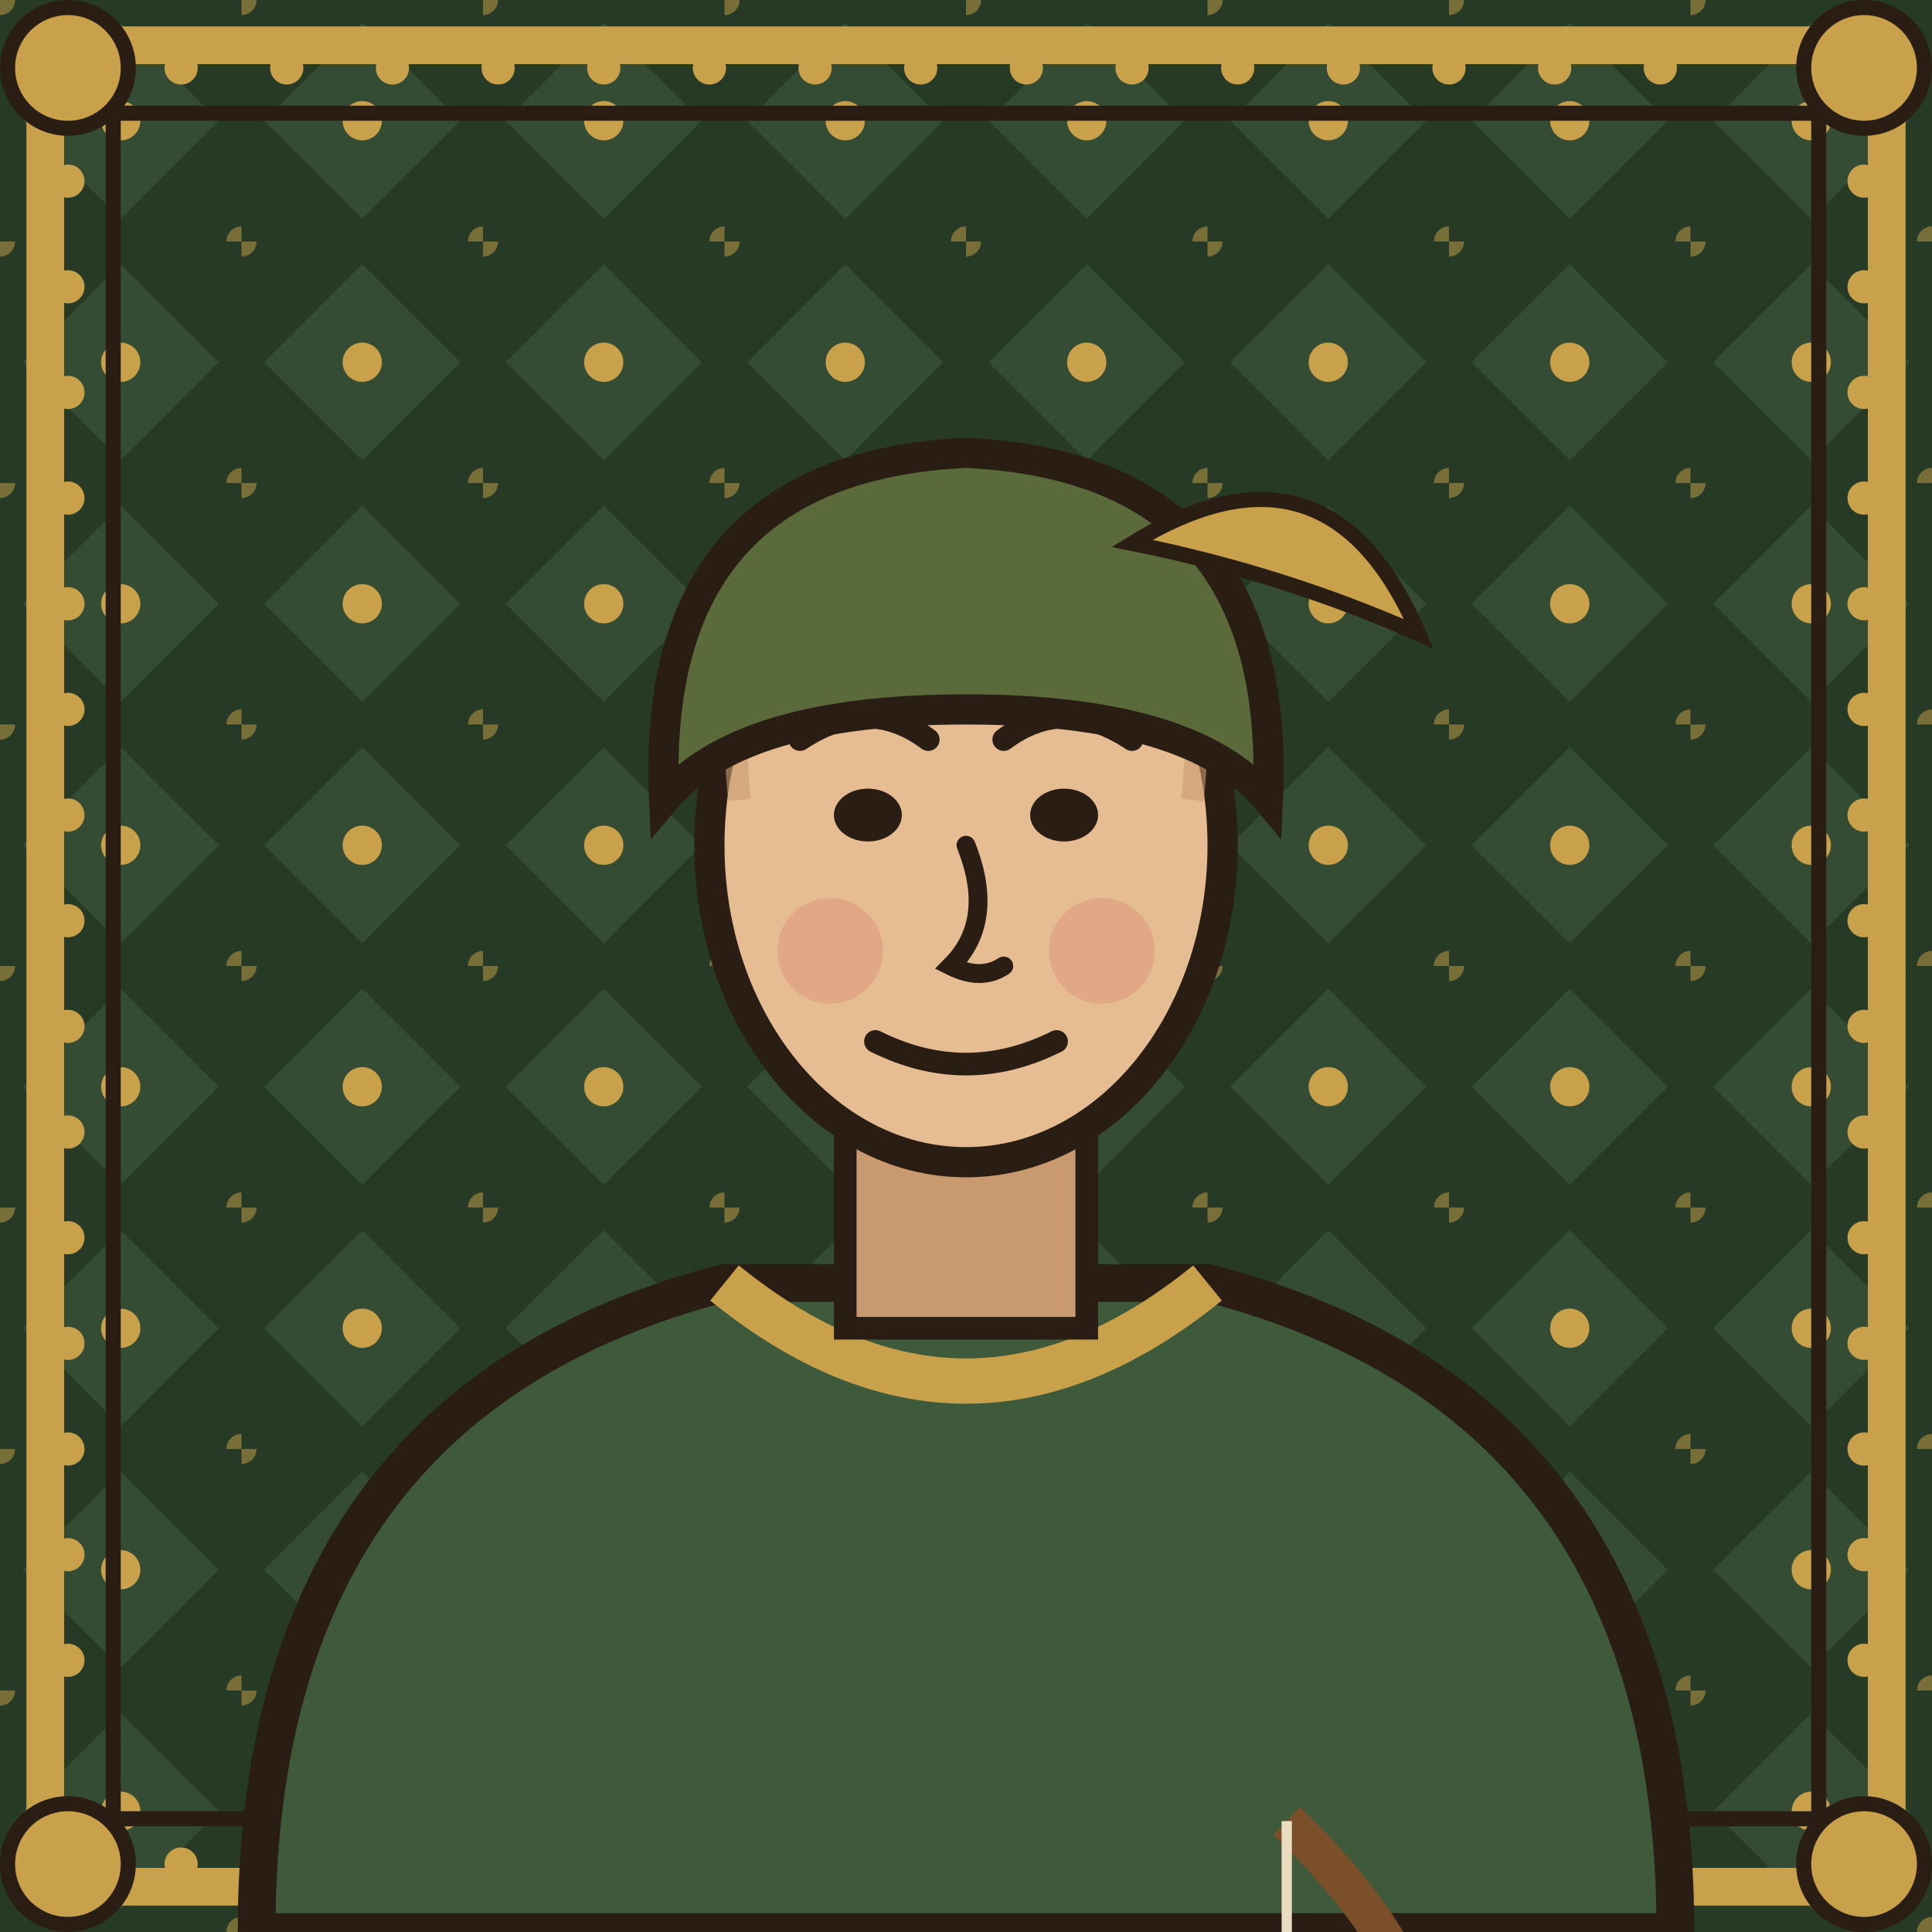
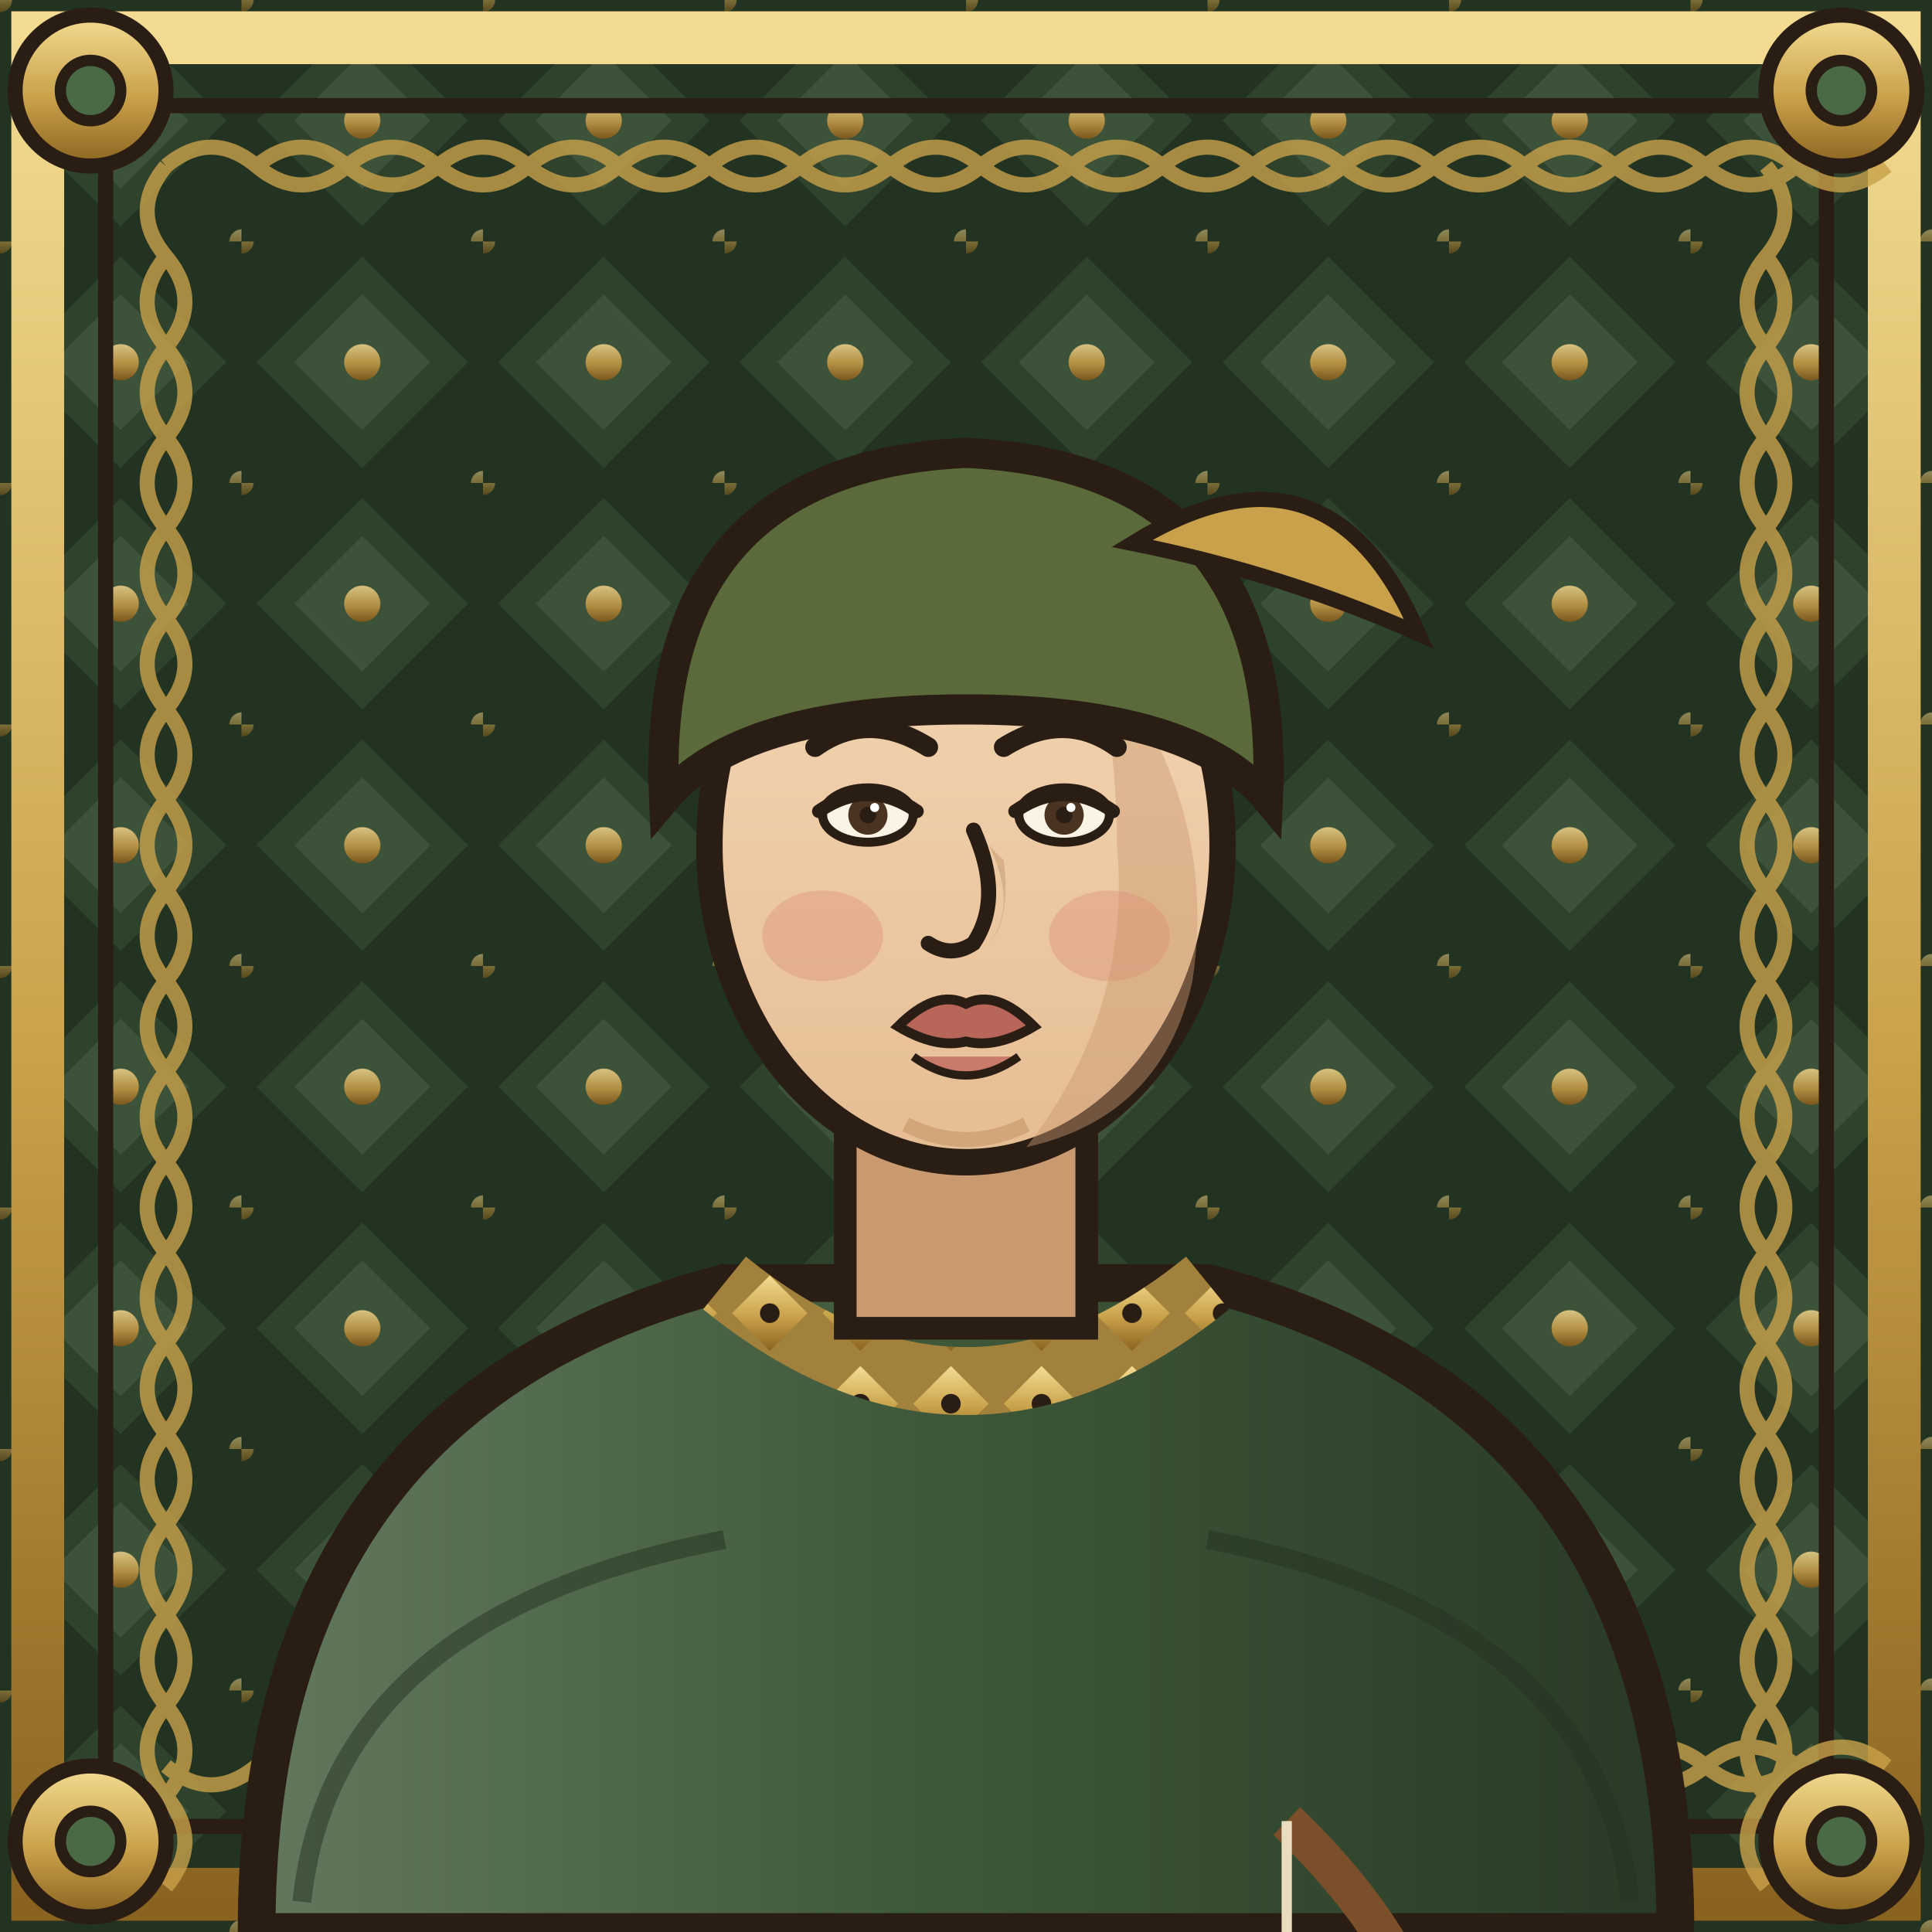
<svg xmlns="http://www.w3.org/2000/svg" viewBox="0 0 256 256" width="256" height="256">
+   <defs>
+     <linearGradient id="gold" x1="0" y1="0" x2="0" y2="1">
+       <stop offset="0" stop-color="#f3dc92" />
+       <stop offset="0.55" stop-color="#c9a14a" />
+       <stop offset="1" stop-color="#8a6320" />
+     </linearGradient>
+     <linearGradient id="steel" x1="0" y1="0" x2="1" y2="1">
+       <stop offset="0" stop-color="#eef1f4" />
+       <stop offset="0.5" stop-color="#8a8f96" />
+       <stop offset="1" stop-color="#4b5058" />
+     </linearGradient>
+     <linearGradient id="skin" x1="0" y1="0" x2="0" y2="1">
+       <stop offset="0" stop-color="#f4d8b6" />
+       <stop offset="1" stop-color="#e6bd93" />
+     </linearGradient>
+     <linearGradient id="parch" x1="0" y1="0" x2="0" y2="1">
+       <stop offset="0" stop-color="#f4ead2" />
+       <stop offset="1" stop-color="#e9dcbf" />
+     </linearGradient>
+   </defs>
+   <defs>
+     <linearGradient id="robe" x1="0" y1="0" x2="1" y2="0">
+       <stop offset="0" stop-color="#62785d" />
+       <stop offset="0.45" stop-color="#3f5a3a" />
+       <stop offset="1" stop-color="#293a26" />
+     </linearGradient>
+     <pattern id="emb" width="12" height="12" patternUnits="userSpaceOnUse">
+       <rect width="12" height="12" fill="#a1813b" />
+       <path d="M6 1 L11 6 L6 11 L1 6 Z" fill="url(#gold)" />
+       <circle cx="6" cy="6" r="1.3" fill="#2a1d14" />
+     </pattern>
+   </defs>
  <defs>
    <pattern id="field" width="32" height="32" patternUnits="userSpaceOnUse">
      <rect width="32" height="32" fill="#263a26" />
-       <path d="M16 3 L29 16 L16 29 L3 16 Z" fill="#4a6a46" opacity="0.38" />
-       <circle cx="16" cy="16" r="2.6" fill="#c9a14a" />
-       <circle cx="0" cy="0" r="2" fill="#c9a14a" opacity="0.5" />
-       <circle cx="32" cy="32" r="2" fill="#c9a14a" opacity="0.5" />
+       <path d="M16 2 L30 16 L16 30 L2 16 Z" fill="#3f5a3c" opacity="0.55" />
+       <path d="M16 7 L25 16 L16 25 L7 16 Z" fill="#5c7958" opacity="0.4" />
+       <circle cx="16" cy="16" r="2.4" fill="url(#gold)" />
+       <circle cx="0" cy="0" r="1.6" fill="url(#gold)" opacity="0.6" />
+       <circle cx="32" cy="32" r="1.6" fill="url(#gold)" opacity="0.6" />
    </pattern>
  </defs>
  <rect x="0" y="0" width="256" height="256" fill="url(#field)" />
-   <rect x="6" y="6" width="244" height="244" fill="none" stroke="#c9a14a" stroke-width="5" />
-   <rect x="15" y="15" width="226" height="226" fill="none" stroke="#2a1d14" stroke-width="2" />
-   <circle cx="24" cy="9" r="2.2" fill="#c9a14a" />
-   <circle cx="24" cy="247" r="2.2" fill="#c9a14a" />
-   <circle cx="38" cy="9" r="2.2" fill="#c9a14a" />
-   <circle cx="38" cy="247" r="2.2" fill="#c9a14a" />
-   <circle cx="52" cy="9" r="2.2" fill="#c9a14a" />
-   <circle cx="52" cy="247" r="2.2" fill="#c9a14a" />
-   <circle cx="66" cy="9" r="2.2" fill="#c9a14a" />
-   <circle cx="66" cy="247" r="2.2" fill="#c9a14a" />
-   <circle cx="80" cy="9" r="2.2" fill="#c9a14a" />
-   <circle cx="80" cy="247" r="2.2" fill="#c9a14a" />
-   <circle cx="94" cy="9" r="2.2" fill="#c9a14a" />
-   <circle cx="94" cy="247" r="2.2" fill="#c9a14a" />
-   <circle cx="108" cy="9" r="2.2" fill="#c9a14a" />
-   <circle cx="108" cy="247" r="2.2" fill="#c9a14a" />
-   <circle cx="122" cy="9" r="2.2" fill="#c9a14a" />
-   <circle cx="122" cy="247" r="2.2" fill="#c9a14a" />
-   <circle cx="136" cy="9" r="2.2" fill="#c9a14a" />
-   <circle cx="136" cy="247" r="2.2" fill="#c9a14a" />
-   <circle cx="150" cy="9" r="2.2" fill="#c9a14a" />
-   <circle cx="150" cy="247" r="2.2" fill="#c9a14a" />
-   <circle cx="164" cy="9" r="2.2" fill="#c9a14a" />
-   <circle cx="164" cy="247" r="2.2" fill="#c9a14a" />
-   <circle cx="178" cy="9" r="2.2" fill="#c9a14a" />
-   <circle cx="178" cy="247" r="2.2" fill="#c9a14a" />
-   <circle cx="192" cy="9" r="2.2" fill="#c9a14a" />
-   <circle cx="192" cy="247" r="2.2" fill="#c9a14a" />
-   <circle cx="206" cy="9" r="2.2" fill="#c9a14a" />
-   <circle cx="206" cy="247" r="2.2" fill="#c9a14a" />
-   <circle cx="220" cy="9" r="2.2" fill="#c9a14a" />
-   <circle cx="220" cy="247" r="2.2" fill="#c9a14a" />
-   <circle cx="9" cy="24" r="2.2" fill="#c9a14a" />
-   <circle cx="247" cy="24" r="2.2" fill="#c9a14a" />
-   <circle cx="9" cy="38" r="2.2" fill="#c9a14a" />
-   <circle cx="247" cy="38" r="2.2" fill="#c9a14a" />
-   <circle cx="9" cy="52" r="2.2" fill="#c9a14a" />
-   <circle cx="247" cy="52" r="2.2" fill="#c9a14a" />
-   <circle cx="9" cy="66" r="2.2" fill="#c9a14a" />
-   <circle cx="247" cy="66" r="2.2" fill="#c9a14a" />
-   <circle cx="9" cy="80" r="2.2" fill="#c9a14a" />
-   <circle cx="247" cy="80" r="2.2" fill="#c9a14a" />
-   <circle cx="9" cy="94" r="2.2" fill="#c9a14a" />
-   <circle cx="247" cy="94" r="2.2" fill="#c9a14a" />
-   <circle cx="9" cy="108" r="2.2" fill="#c9a14a" />
-   <circle cx="247" cy="108" r="2.2" fill="#c9a14a" />
-   <circle cx="9" cy="122" r="2.2" fill="#c9a14a" />
-   <circle cx="247" cy="122" r="2.2" fill="#c9a14a" />
-   <circle cx="9" cy="136" r="2.2" fill="#c9a14a" />
-   <circle cx="247" cy="136" r="2.2" fill="#c9a14a" />
-   <circle cx="9" cy="150" r="2.2" fill="#c9a14a" />
-   <circle cx="247" cy="150" r="2.2" fill="#c9a14a" />
-   <circle cx="9" cy="164" r="2.2" fill="#c9a14a" />
-   <circle cx="247" cy="164" r="2.2" fill="#c9a14a" />
-   <circle cx="9" cy="178" r="2.2" fill="#c9a14a" />
-   <circle cx="247" cy="178" r="2.2" fill="#c9a14a" />
-   <circle cx="9" cy="192" r="2.2" fill="#c9a14a" />
-   <circle cx="247" cy="192" r="2.2" fill="#c9a14a" />
-   <circle cx="9" cy="206" r="2.2" fill="#c9a14a" />
-   <circle cx="247" cy="206" r="2.2" fill="#c9a14a" />
-   <circle cx="9" cy="220" r="2.2" fill="#c9a14a" />
-   <circle cx="247" cy="220" r="2.2" fill="#c9a14a" />
-   <circle cx="9" cy="9" r="8" fill="#c9a14a" stroke="#2a1d14" stroke-width="2" />
-   <circle cx="247" cy="9" r="8" fill="#c9a14a" stroke="#2a1d14" stroke-width="2" />
-   <circle cx="9" cy="247" r="8" fill="#c9a14a" stroke="#2a1d14" stroke-width="2" />
-   <circle cx="247" cy="247" r="8" fill="#c9a14a" stroke="#2a1d14" stroke-width="2" />
-   <path d="M34 256 Q34 186 96 170 L160 170 Q222 186 222 256 Z" fill="#3f5a3a" stroke="#2a1d14" stroke-width="5" />
-   <path d="M96 170 Q128 196 160 170" fill="none" stroke="#c9a14a" stroke-width="6" />
+   <rect x="0" y="0" width="256" height="256" fill="#000" opacity="0.12" />
+   <rect x="5" y="5" width="246" height="246" fill="none" stroke="url(#gold)" stroke-width="7" />
+   <rect x="14" y="14" width="228" height="228" fill="none" stroke="#2a1d14" stroke-width="2" />
+   <path d="M22 22 q6 -5 12 0 t12 0 M22 234 q6 5 12 0 t12 0 M34 22 q6 -5 12 0 t12 0 M34 234 q6 5 12 0 t12 0 M46 22 q6 -5 12 0 t12 0 M46 234 q6 5 12 0 t12 0 M58 22 q6 -5 12 0 t12 0 M58 234 q6 5 12 0 t12 0 M70 22 q6 -5 12 0 t12 0 M70 234 q6 5 12 0 t12 0 M82 22 q6 -5 12 0 t12 0 M82 234 q6 5 12 0 t12 0 M94 22 q6 -5 12 0 t12 0 M94 234 q6 5 12 0 t12 0 M106 22 q6 -5 12 0 t12 0 M106 234 q6 5 12 0 t12 0 M118 22 q6 -5 12 0 t12 0 M118 234 q6 5 12 0 t12 0 M130 22 q6 -5 12 0 t12 0 M130 234 q6 5 12 0 t12 0 M142 22 q6 -5 12 0 t12 0 M142 234 q6 5 12 0 t12 0 M154 22 q6 -5 12 0 t12 0 M154 234 q6 5 12 0 t12 0 M166 22 q6 -5 12 0 t12 0 M166 234 q6 5 12 0 t12 0 M178 22 q6 -5 12 0 t12 0 M178 234 q6 5 12 0 t12 0 M190 22 q6 -5 12 0 t12 0 M190 234 q6 5 12 0 t12 0 M202 22 q6 -5 12 0 t12 0 M202 234 q6 5 12 0 t12 0 M214 22 q6 -5 12 0 t12 0 M214 234 q6 5 12 0 t12 0 M226 22 q6 -5 12 0 t12 0 M226 234 q6 5 12 0 t12 0 M22 22 q-5 6 0 12 t0 12 M234 22 q5 6 0 12 t0 12 M22 34 q-5 6 0 12 t0 12 M234 34 q5 6 0 12 t0 12 M22 46 q-5 6 0 12 t0 12 M234 46 q5 6 0 12 t0 12 M22 58 q-5 6 0 12 t0 12 M234 58 q5 6 0 12 t0 12 M22 70 q-5 6 0 12 t0 12 M234 70 q5 6 0 12 t0 12 M22 82 q-5 6 0 12 t0 12 M234 82 q5 6 0 12 t0 12 M22 94 q-5 6 0 12 t0 12 M234 94 q5 6 0 12 t0 12 M22 106 q-5 6 0 12 t0 12 M234 106 q5 6 0 12 t0 12 M22 118 q-5 6 0 12 t0 12 M234 118 q5 6 0 12 t0 12 M22 130 q-5 6 0 12 t0 12 M234 130 q5 6 0 12 t0 12 M22 142 q-5 6 0 12 t0 12 M234 142 q5 6 0 12 t0 12 M22 154 q-5 6 0 12 t0 12 M234 154 q5 6 0 12 t0 12 M22 166 q-5 6 0 12 t0 12 M234 166 q5 6 0 12 t0 12 M22 178 q-5 6 0 12 t0 12 M234 178 q5 6 0 12 t0 12 M22 190 q-5 6 0 12 t0 12 M234 190 q5 6 0 12 t0 12 M22 202 q-5 6 0 12 t0 12 M234 202 q5 6 0 12 t0 12 M22 214 q-5 6 0 12 t0 12 M234 214 q5 6 0 12 t0 12 M22 226 q-5 6 0 12 t0 12 M234 226 q5 6 0 12 t0 12" fill="none" stroke="#c9a14a" stroke-width="2" opacity="0.8" />
+   <circle cx="12" cy="12" r="10" fill="url(#gold)" stroke="#2a1d14" stroke-width="2" />
+   <circle cx="12" cy="12" r="4" fill="#4a6a46" stroke="#2a1d14" stroke-width="1.5" />
+   <circle cx="244" cy="12" r="10" fill="url(#gold)" stroke="#2a1d14" stroke-width="2" />
+   <circle cx="244" cy="12" r="4" fill="#4a6a46" stroke="#2a1d14" stroke-width="1.5" />
+   <circle cx="12" cy="244" r="10" fill="url(#gold)" stroke="#2a1d14" stroke-width="2" />
+   <circle cx="12" cy="244" r="4" fill="#4a6a46" stroke="#2a1d14" stroke-width="1.5" />
+   <circle cx="244" cy="244" r="10" fill="url(#gold)" stroke="#2a1d14" stroke-width="2" />
+   <circle cx="244" cy="244" r="4" fill="#4a6a46" stroke="#2a1d14" stroke-width="1.5" />
+   <path d="M34 256 Q34 186 96 170 L160 170 Q222 186 222 256 Z" fill="url(#robe)" stroke="#2a1d14" stroke-width="5" />
+   <path d="M96 170 Q128 196 160 170" fill="none" stroke="url(#emb)" stroke-width="9" />
+   <path d="M40 252 Q44 214 96 204" fill="none" stroke="#233220" stroke-width="2.5" opacity="0.5" />
+   <path d="M216 252 Q212 214 160 204" fill="none" stroke="#233220" stroke-width="2.5" opacity="0.5" />
  <rect x="112" y="136" width="32" height="40" fill="#c99a70" stroke="#2a1d14" stroke-width="3" />
  <g transform="translate(128 112)">
-     <ellipse cx="0" cy="0" rx="34" ry="42" fill="#e6bd93" stroke="#2a1d14" stroke-width="4" />
-     <path d="M-30 -6 Q-34 -40 0 -44 Q34 -40 30 -6" fill="none" stroke="#c99a70" stroke-width="3" opacity="0.6" />
-     <circle cx="-18" cy="14" r="7" fill="#d98f74" opacity="0.45" />
-     <circle cx="18" cy="14" r="7" fill="#d98f74" opacity="0.45" />
-     <ellipse cx="-13" cy="-4" rx="4.5" ry="3.5" fill="#2a1d14" />
-     <ellipse cx="13" cy="-4" rx="4.5" ry="3.5" fill="#2a1d14" />
-     <path d="M-22 -14 Q-13 -20 -5 -14 M5 -14 Q13 -20 22 -14" fill="none" stroke="#2a1d14" stroke-width="3" stroke-linecap="round" />
-     <path d="M0 0 Q4 10 -2 16 Q2 18 5 16" fill="none" stroke="#2a1d14" stroke-width="2.5" stroke-linecap="round" />
-     <path d="M-12 26 Q0 32 12 26" fill="none" stroke="#2a1d14" stroke-width="3" stroke-linecap="round" />
-     <path d="M-36 -10 Q-40 -48 0 -50 Q40 -48 36 -10 Q30 -26 18 -30 Q0 -22 -18 -30 Q-30 -26 -36 -10 Z" fill="#5a3a22" stroke="#2a1d14" stroke-width="3" />
+     <ellipse cx="0" cy="0" rx="34" ry="42" fill="url(#skin)" stroke="#2a1d14" stroke-width="3.5" />
+     <path d="M14 -30 Q34 -8 30 18 Q26 36 8 40 Q22 22 20 0 Q20 -20 14 -30 Z" fill="#c99a70" opacity="0.45" />
+     <ellipse cx="-19" cy="12" rx="8" ry="6" fill="#d98f74" opacity="0.4" />
+     <ellipse cx="19" cy="12" rx="8" ry="6" fill="#d98f74" opacity="0.4" />
+     <path d="M-8 37 Q0 41 8 37" fill="none" stroke="#c99a70" stroke-width="2" opacity="0.7" />
+     <ellipse cx="-13" cy="-4" rx="6" ry="3.6" fill="#fbf4e4" stroke="#2a1d14" stroke-width="1.2" />
+     <circle cx="-13" cy="-4" r="2.6" fill="#4a3320" />
+     <circle cx="-13" cy="-4" r="1.1" fill="#2a1d14" />
+     <circle cx="-12.1" cy="-5" r="0.6" fill="#ffffff" />
+     <path d="M-19.5 -4.5 Q-13 -9 -6.5 -4.5" fill="none" stroke="#2a1d14" stroke-width="1.8" stroke-linecap="round" />
+     <ellipse cx="13" cy="-4" rx="6" ry="3.6" fill="#fbf4e4" stroke="#2a1d14" stroke-width="1.2" />
+     <circle cx="13" cy="-4" r="2.6" fill="#4a3320" />
+     <circle cx="13" cy="-4" r="1.1" fill="#2a1d14" />
+     <circle cx="13.9" cy="-5" r="0.6" fill="#ffffff" />
+     <path d="M6.5 -4.5 Q13 -9 19.5 -4.5" fill="none" stroke="#2a1d14" stroke-width="1.8" stroke-linecap="round" />
+     <path d="M-20 -13 Q-13 -18 -5 -13" fill="none" stroke="#2a1d14" stroke-width="2.6" stroke-linecap="round" />
+     <path d="M5 -13 Q13 -18 20 -13" fill="none" stroke="#2a1d14" stroke-width="2.6" stroke-linecap="round" />
+     <path d="M1 -2 Q5 7 1 13 Q-2 15 -5 13" fill="none" stroke="#2a1d14" stroke-width="2" stroke-linecap="round" />
+     <path d="M3 0 Q7 8 3 13 Q6 10 5 2 Z" fill="#c99a70" opacity="0.55" />
+     <path d="M-9 24 Q-4 19 0 21 Q4 19 9 24 Q4 27 0 26 Q-4 27 -9 24 Z" fill="#b8665a" stroke="#2a1d14" stroke-width="1.3" />
+     <path d="M-7 28 Q0 33 7 28" fill="#c97a6a" stroke="#2a1d14" stroke-width="1.1" />
+     <path d="M-37 -10 Q-42 -50 0 -52 Q42 -50 37 -10 Q31 -28 18 -32 Q0 -22 -18 -32 Q-31 -28 -37 -10 Z" fill="#5a3a22" stroke="#2a1d14" stroke-width="3" />
+     <path d="M-24 -34 Q-14.4 -26 -19.2 -18" fill="none" stroke="#3f2918" stroke-width="1.2" opacity="0.7" />
+     <path d="M-12 -34 Q-7.2 -26 -9.6 -18" fill="none" stroke="#3f2918" stroke-width="1.2" opacity="0.7" />
+     <path d="M0 -34 Q0.0 -26 0.0 -18" fill="none" stroke="#3f2918" stroke-width="1.2" opacity="0.7" />
+     <path d="M12 -34 Q7.2 -26 9.6 -18" fill="none" stroke="#3f2918" stroke-width="1.2" opacity="0.7" />
+     <path d="M24 -34 Q14.4 -26 19.2 -18" fill="none" stroke="#3f2918" stroke-width="1.2" opacity="0.7" />
    <path d="M-40 -6 Q-42 -50 0 -52 Q42 -50 40 -6 Q30 -18 0 -18 Q-30 -18 -40 -6 Z" fill="#5a6a3a" stroke="#2a1d14" stroke-width="4" />
    <path d="M22 -40 Q48 -56 60 -28 Q42 -36 22 -40 Z" fill="#c9a14a" stroke="#2a1d14" stroke-width="2" />
  </g>
  <g transform="translate(128 226) scale(0.85)">
    <path d="M50 18 Q98 64 50 110" fill="none" stroke="#7a4f2a" stroke-width="6" />
    <path d="M50 18 L50 110" stroke="#e9dcbf" stroke-width="1.6" />
  </g>
</svg>
